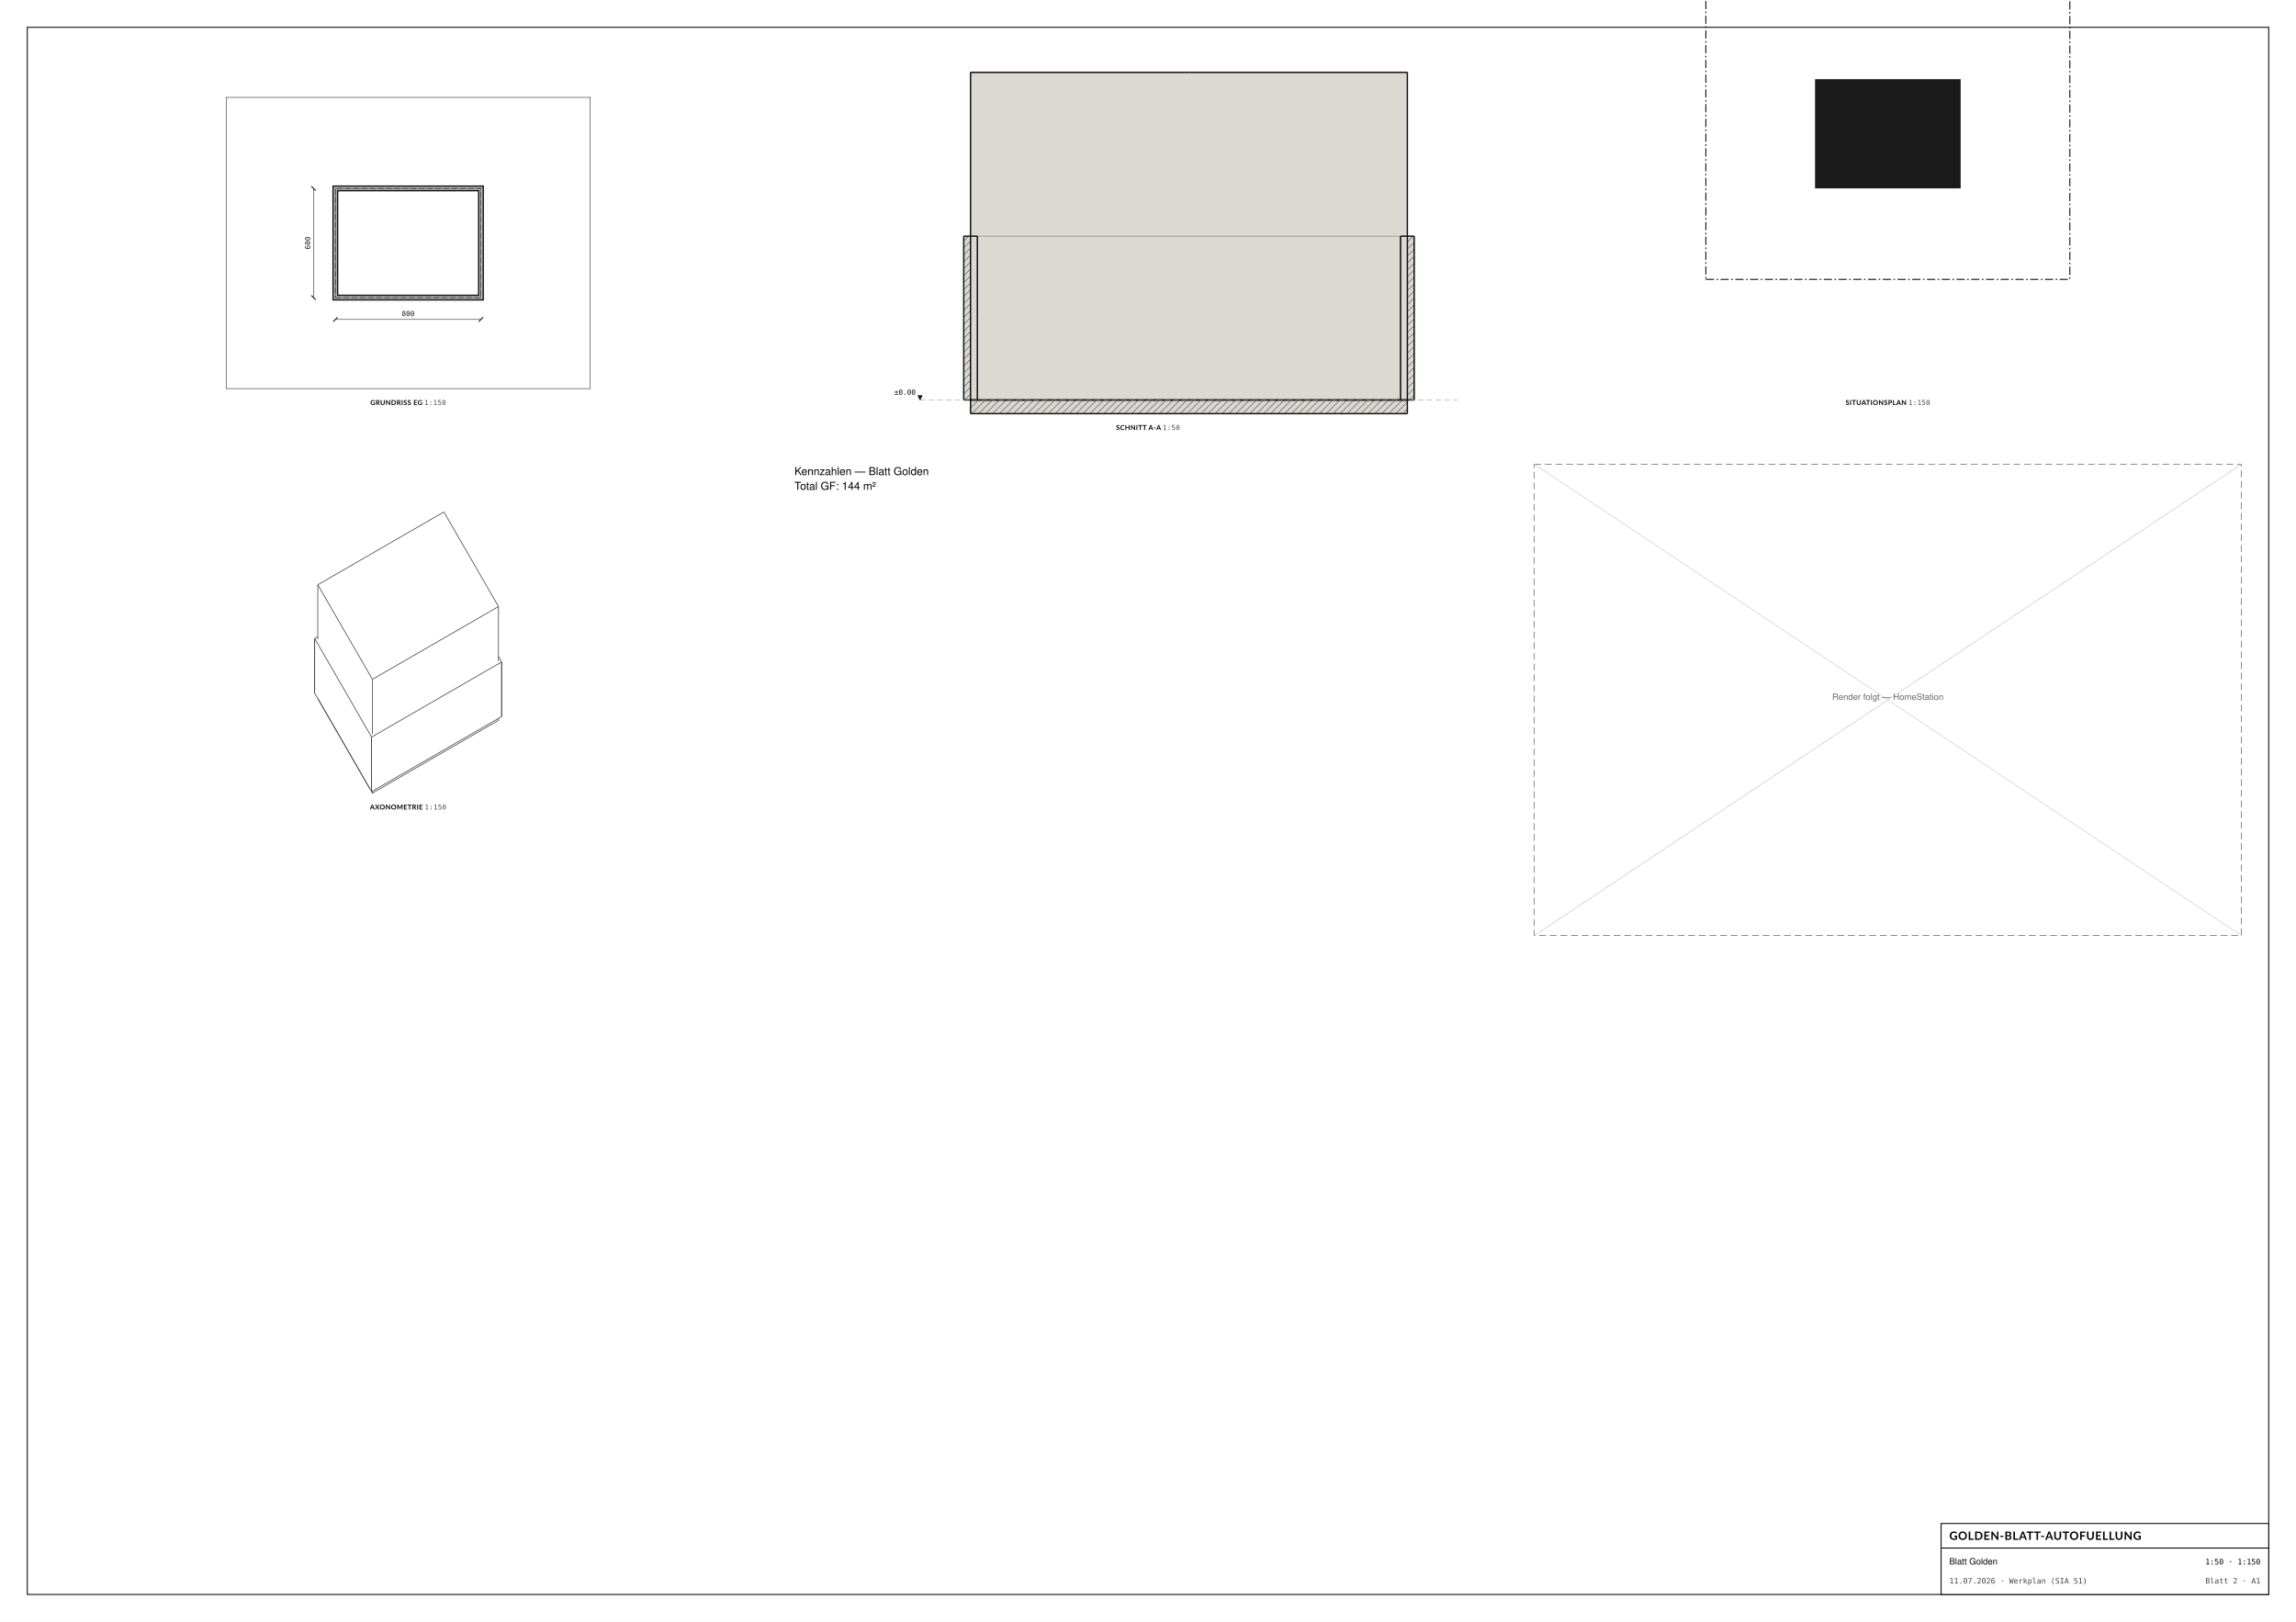
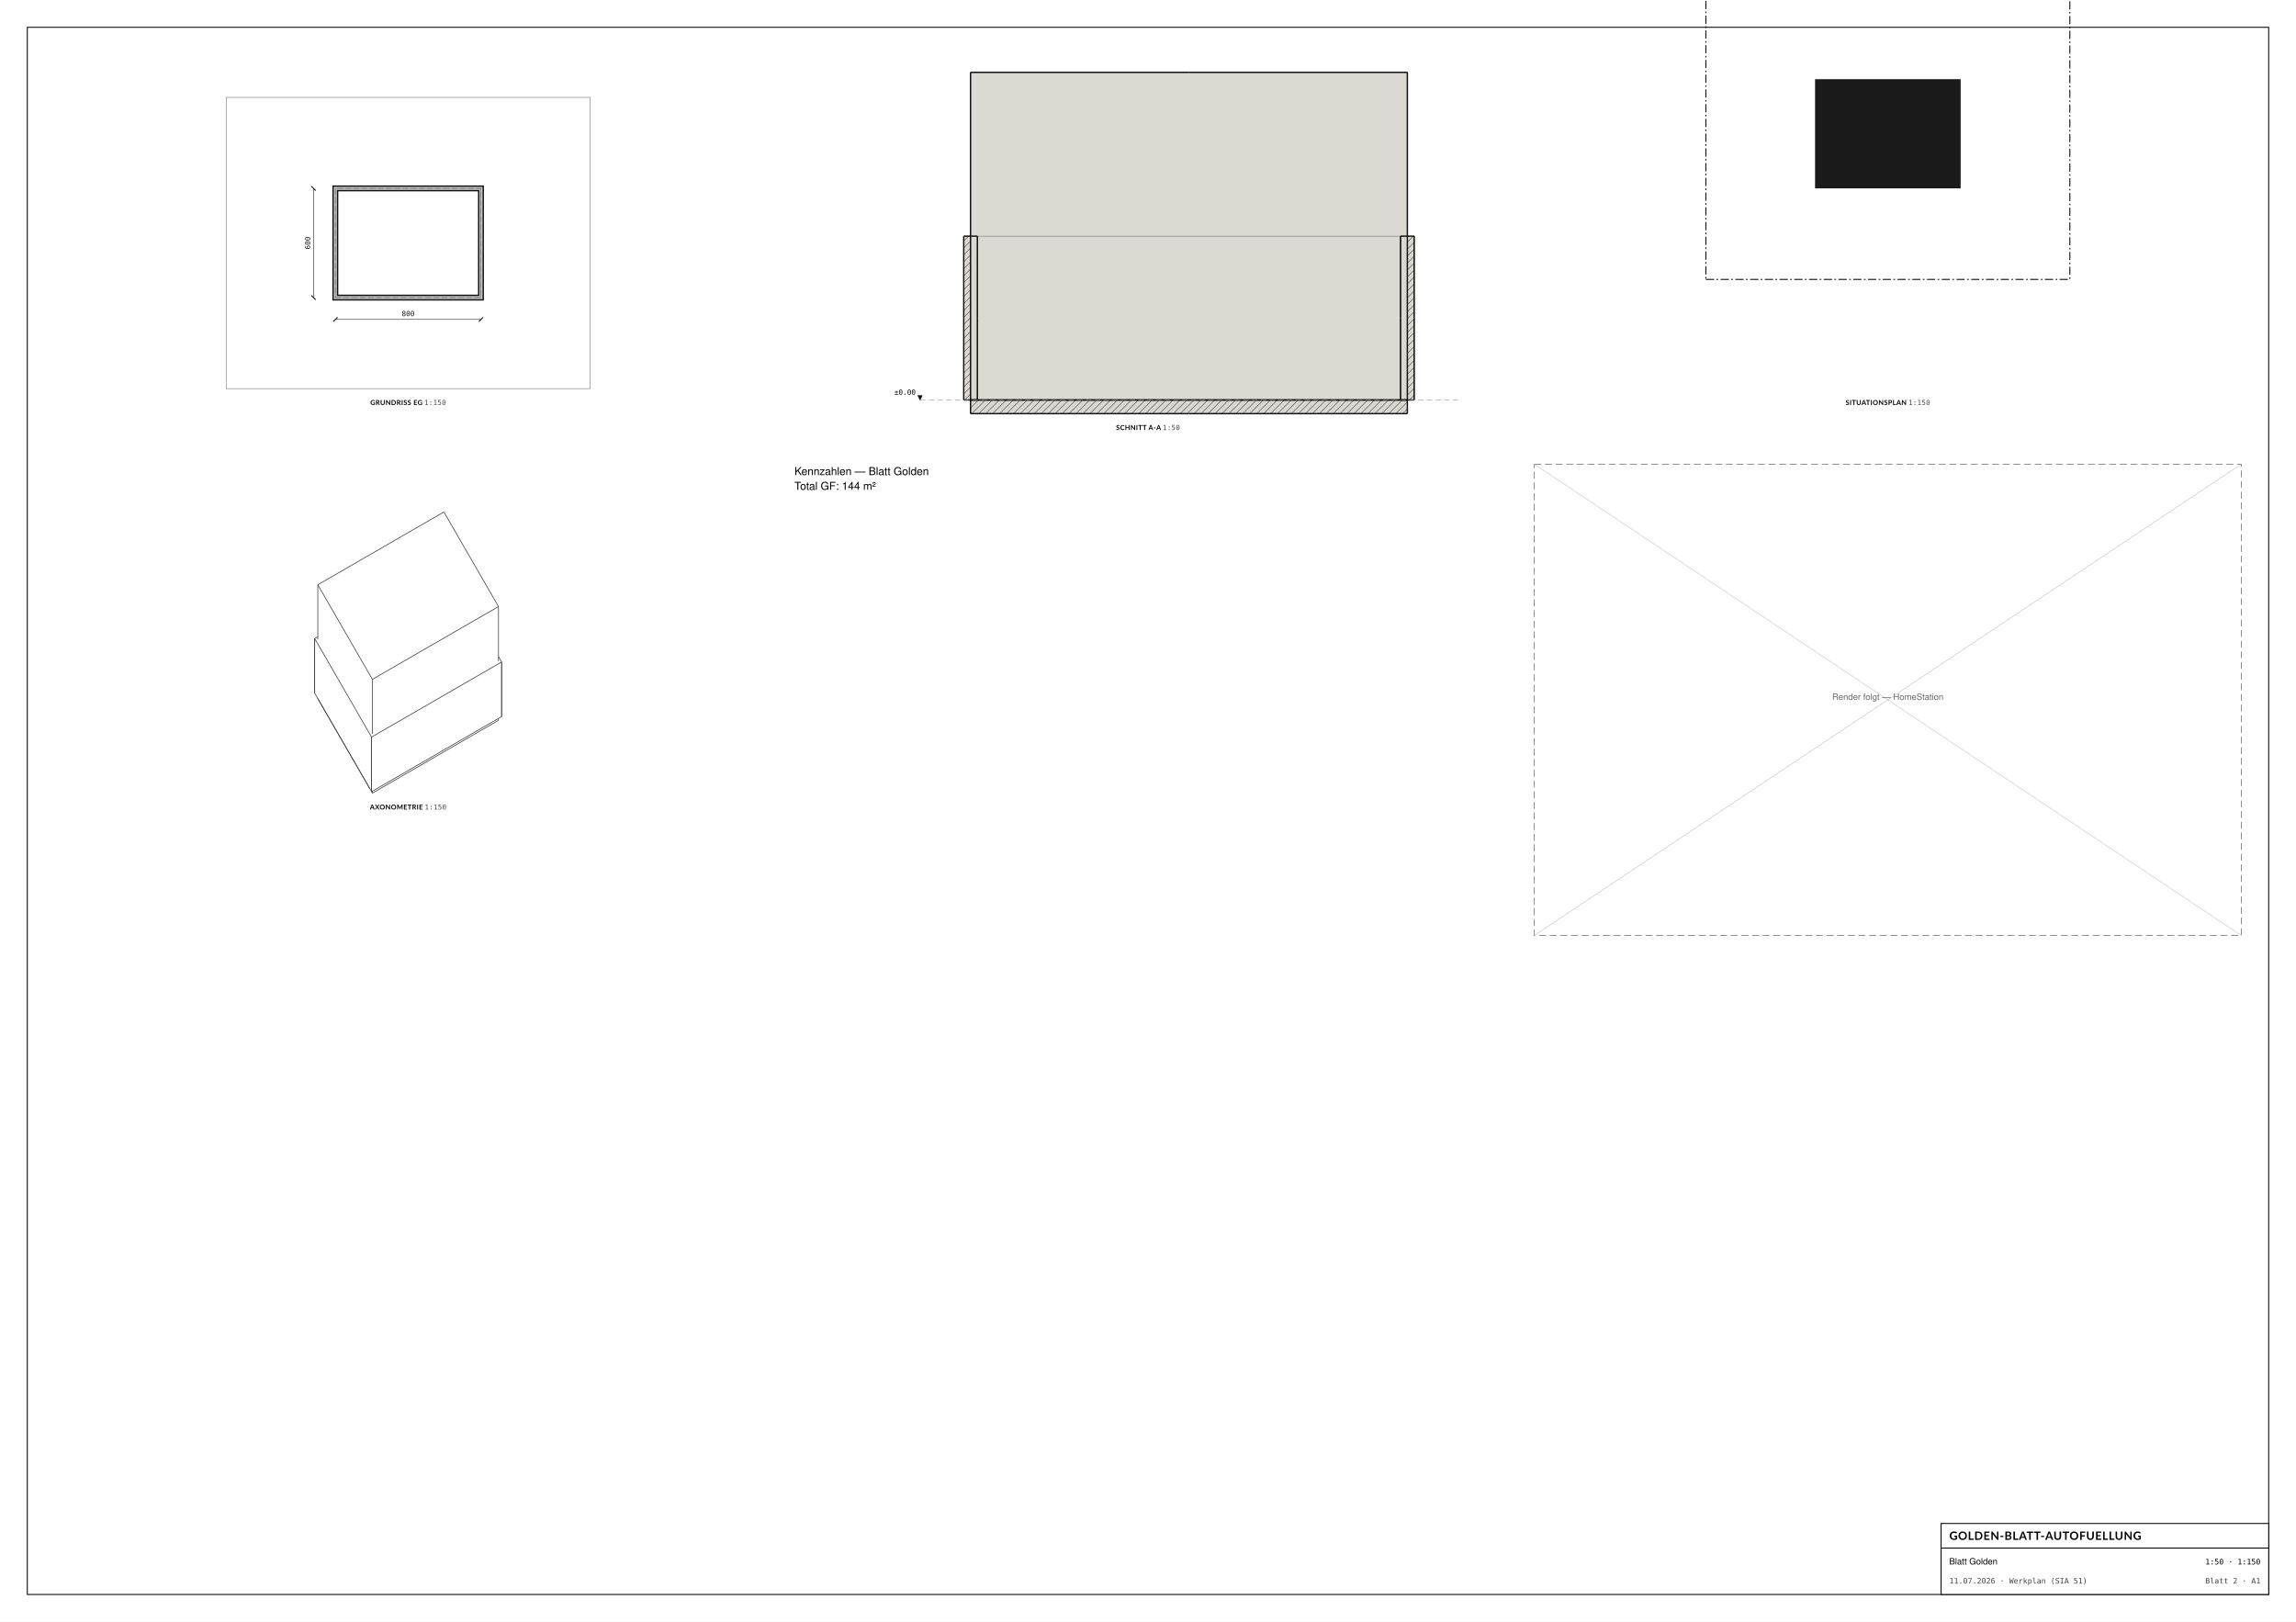
<svg xmlns="http://www.w3.org/2000/svg" width="841mm" height="594mm" viewBox="0 0 841 594" font-family="Helvetica, Arial, sans-serif">
  <rect width="841" height="594" fill="white" />
  <rect x="10" y="10" width="821" height="574" fill="none" stroke="black" stroke-width="0.35" />
  <g transform="translate(122.833, 109.000) scale(0.006666667)">
    <path d="M 8125 125 L 8125 -6125 L -125 -6125 L -125 125 Z M 125 -5875 L 7875 -5875 L 7875 -125 L 125 -125 Z" fill-rule="evenodd" fill="#c9c9c9" stroke="#111" stroke-width="75" />
-     <path d="M 0 0 L 8000 0 L 8000 -6000 L 0 -6000 Z" fill-rule="evenodd" fill="none" stroke="#111" stroke-width="27" />
-     <path d="M -6000 5000 L 14000 5000 L 14000 -11000 L -6000 -11000 Z" fill-rule="evenodd" fill="none" stroke="#111" stroke-width="27" />
-     <path d="M 0 0 L 8000 0 L 8000 -6000 L 0 -6000 Z" fill-rule="evenodd" fill="none" stroke="#111" stroke-width="27" stroke-dasharray="300 150" />
+     <path d="M 0 0 L 8000 0 L 8000 -6000 L 0 -6000 Z" fill-rule="evenodd" fill="none" stroke="#666" stroke-width="27" />
+     <path d="M -6000 5000 L 14000 5000 L 14000 -11000 L -6000 -11000 Z" fill-rule="evenodd" fill="none" stroke="#666" stroke-width="27" />
+     <path d="M 0 0 L 8000 0 L 8000 -6000 L 0 -6000 Z" fill-rule="evenodd" fill="none" stroke="#666" stroke-width="27" stroke-dasharray="300 150" />
    <g stroke="#111" fill="#111">
      <line x1="0" y1="1200" x2="8000" y2="1200" stroke-width="27" />
      <line x1="-120" y1="1320" x2="120" y2="1080" stroke-width="54" />
      <line x1="7880" y1="1320" x2="8120" y2="1080" stroke-width="54" />
      <text x="4000" y="1020" text-anchor="middle" font-size="390" font-family="'IBM Plex Mono', ui-monospace, monospace" stroke="none">800</text>
    </g>
    <g stroke="#111" fill="#111">
      <line x1="-1200" y1="0" x2="-1200" y2="-6000" stroke-width="27" />
      <line x1="-1320" y1="-120" x2="-1080" y2="120" stroke-width="54" />
      <line x1="-1320" y1="-6120" x2="-1080" y2="-5880" stroke-width="54" />
      <text x="-1380" y="-3000" text-anchor="middle" font-size="390" font-family="'IBM Plex Mono', ui-monospace, monospace" stroke="none" transform="rotate(-90 -1380 -3000)">600</text>
    </g>
  </g>
  <text x="149.5" y="148.33" text-anchor="middle" font-weight="bold" font-family="'Lato', Helvetica, Arial, sans-serif" letter-spacing="0.04em" font-size="2.5">GRUNDRISS EG  <tspan font-weight="normal" font-family="'IBM Plex Mono', ui-monospace, monospace" font-size="2.5" font-feature-settings="'tnum'" fill="#444">1:150</tspan>
  </text>
  <g transform="translate(335.500, 146.500) scale(0.02)">
    <path d="M 8875 -1500 L 8875 -3000 L 8994.792 -3000 L 9125 -3000 L 9125 -1500 L 9125 0 L 8994.792 0 L 8875 0 Z" fill-rule="evenodd" fill="#dad7d1" stroke="none" />
    <polyline points="9036.825,-9.094947017729282e-13 9125,-88.175" fill="none" stroke="#3A3A3A" stroke-width="9" />
    <polyline points="8909.545,-9.094947017729282e-13 9125,-215.455" fill="none" stroke="#3A3A3A" stroke-width="9" />
    <polyline points="8875,-92.734 9125,-342.734" fill="none" stroke="#3A3A3A" stroke-width="9" />
    <polyline points="8875,-220.013 9125,-470.013" fill="none" stroke="#3A3A3A" stroke-width="9" />
    <polyline points="8875,-347.292 9125,-597.292" fill="none" stroke="#3A3A3A" stroke-width="9" />
    <polyline points="8875,-474.571 9125,-724.571" fill="none" stroke="#3A3A3A" stroke-width="9" />
    <polyline points="8875,-601.851 9125,-851.851" fill="none" stroke="#3A3A3A" stroke-width="9" />
    <polyline points="8875,-729.13 9125,-979.13" fill="none" stroke="#3A3A3A" stroke-width="9" />
    <polyline points="8875,-856.409 9125,-1106.409" fill="none" stroke="#3A3A3A" stroke-width="9" />
    <polyline points="8875,-983.688 9125,-1233.688" fill="none" stroke="#3A3A3A" stroke-width="9" />
    <polyline points="8875,-1110.968 9125,-1360.968" fill="none" stroke="#3A3A3A" stroke-width="9" />
    <polyline points="8875,-1238.247 9125,-1488.247" fill="none" stroke="#3A3A3A" stroke-width="9" />
    <polyline points="8875,-1365.526 9125,-1615.526" fill="none" stroke="#3A3A3A" stroke-width="9" />
    <polyline points="8875,-1492.805 9125,-1742.805" fill="none" stroke="#3A3A3A" stroke-width="9" />
    <polyline points="8875,-1620.084 9125,-1870.084" fill="none" stroke="#3A3A3A" stroke-width="9" />
    <polyline points="8875,-1747.364 9125,-1997.364" fill="none" stroke="#3A3A3A" stroke-width="9" />
    <polyline points="8875,-1874.643 9125,-2124.643" fill="none" stroke="#3A3A3A" stroke-width="9" />
    <polyline points="8875,-2001.922 9125,-2251.922" fill="none" stroke="#3A3A3A" stroke-width="9" />
    <polyline points="8875,-2129.201 9125,-2379.201" fill="none" stroke="#3A3A3A" stroke-width="9" />
    <polyline points="8875,-2256.481 9125,-2506.481" fill="none" stroke="#3A3A3A" stroke-width="9" />
    <polyline points="8875,-2383.76 9125,-2633.76" fill="none" stroke="#3A3A3A" stroke-width="9" />
    <polyline points="8875,-2511.039 9125,-2761.039" fill="none" stroke="#3A3A3A" stroke-width="9" />
    <polyline points="8875,-2638.318 9125,-2888.318" fill="none" stroke="#3A3A3A" stroke-width="9" />
    <polyline points="8875,-2765.597 9109.403,-3000" fill="none" stroke="#3A3A3A" stroke-width="9" />
    <polyline points="8875,-2892.877 8982.123,-3000" fill="none" stroke="#3A3A3A" stroke-width="9" />
    <path d="M 1125 -1500 L 1125 -3000 L 1005.208 -3000 L 875 -3000 L 875 -1500 L 875 0 L 1005.208 0 L 1125 0 Z" fill-rule="evenodd" fill="#dad7d1" stroke="none" />
    <polyline points="1018.234,0 1125,-106.766" fill="none" stroke="#3A3A3A" stroke-width="9" />
    <polyline points="890.955,0 1125,-234.045" fill="none" stroke="#3A3A3A" stroke-width="9" />
    <polyline points="875,-111.325 1125,-361.325" fill="none" stroke="#3A3A3A" stroke-width="9" />
    <polyline points="875,-238.604 1125,-488.604" fill="none" stroke="#3A3A3A" stroke-width="9" />
    <polyline points="875,-365.883 1125,-615.883" fill="none" stroke="#3A3A3A" stroke-width="9" />
    <polyline points="875,-493.162 1125,-743.162" fill="none" stroke="#3A3A3A" stroke-width="9" />
    <polyline points="875,-620.442 1125,-870.442" fill="none" stroke="#3A3A3A" stroke-width="9" />
    <polyline points="875,-747.721 1125,-997.721" fill="none" stroke="#3A3A3A" stroke-width="9" />
    <polyline points="875,-875 1125,-1125" fill="none" stroke="#3A3A3A" stroke-width="9" />
    <polyline points="875,-1002.279 1125,-1252.279" fill="none" stroke="#3A3A3A" stroke-width="9" />
    <polyline points="875,-1129.558 1125,-1379.558" fill="none" stroke="#3A3A3A" stroke-width="9" />
    <polyline points="875,-1256.838 1125,-1506.838" fill="none" stroke="#3A3A3A" stroke-width="9" />
    <polyline points="875,-1384.117 1125,-1634.117" fill="none" stroke="#3A3A3A" stroke-width="9" />
    <polyline points="875,-1511.396 1125,-1761.396" fill="none" stroke="#3A3A3A" stroke-width="9" />
    <polyline points="875,-1638.675 1125,-1888.675" fill="none" stroke="#3A3A3A" stroke-width="9" />
    <polyline points="875,-1765.955 1125,-2015.955" fill="none" stroke="#3A3A3A" stroke-width="9" />
    <polyline points="875,-1893.234 1125,-2143.234" fill="none" stroke="#3A3A3A" stroke-width="9" />
    <polyline points="875,-2020.513 1125,-2270.513" fill="none" stroke="#3A3A3A" stroke-width="9" />
    <polyline points="875,-2147.792 1125,-2397.792" fill="none" stroke="#3A3A3A" stroke-width="9" />
    <polyline points="875,-2275.071 1125,-2525.071" fill="none" stroke="#3A3A3A" stroke-width="9" />
    <polyline points="875,-2402.351 1125,-2652.351" fill="none" stroke="#3A3A3A" stroke-width="9" />
    <polyline points="875,-2529.63 1125,-2779.63" fill="none" stroke="#3A3A3A" stroke-width="9" />
    <polyline points="875,-2656.909 1125,-2906.909" fill="none" stroke="#3A3A3A" stroke-width="9" />
    <polyline points="875,-2784.188 1090.812,-3000" fill="none" stroke="#3A3A3A" stroke-width="9" />
    <polyline points="875,-2911.468 963.532,-3000" fill="none" stroke="#3A3A3A" stroke-width="9" />
    <path d="M 1000 0 L 5000 0 L 9000 0 L 9000 125 L 9000 250 L 5000 250 L 1000 250 L 1000 125 Z" fill-rule="evenodd" fill="#dad7d1" stroke="none" />
    <polyline points="8914.104,250 9000,164.104" fill="none" stroke="#3A3A3A" stroke-width="9" />
    <polyline points="8786.825,250 9000,36.825" fill="none" stroke="#3A3A3A" stroke-width="9" />
    <polyline points="8659.545,250 8909.545,0" fill="none" stroke="#3A3A3A" stroke-width="9" />
    <polyline points="8532.266,250 8782.266,0" fill="none" stroke="#3A3A3A" stroke-width="9" />
    <polyline points="8404.987,250 8654.987,0" fill="none" stroke="#3A3A3A" stroke-width="9" />
    <polyline points="8277.708,250 8527.708,0" fill="none" stroke="#3A3A3A" stroke-width="9" />
    <polyline points="8150.429,250 8400.429,9.094947017729282e-13" fill="none" stroke="#3A3A3A" stroke-width="9" />
    <polyline points="8023.149,250 8273.149,0" fill="none" stroke="#3A3A3A" stroke-width="9" />
    <polyline points="7895.87,250 8145.87,0" fill="none" stroke="#3A3A3A" stroke-width="9" />
    <polyline points="7768.591,250 8018.591,0" fill="none" stroke="#3A3A3A" stroke-width="9" />
    <polyline points="7641.312,250 7891.312,0" fill="none" stroke="#3A3A3A" stroke-width="9" />
    <polyline points="7514.032,250 7764.032,0" fill="none" stroke="#3A3A3A" stroke-width="9" />
    <polyline points="7386.753,250 7636.753,9.094947017729282e-13" fill="none" stroke="#3A3A3A" stroke-width="9" />
    <polyline points="7259.474,250 7509.474,-4.547473508864641e-13" fill="none" stroke="#3A3A3A" stroke-width="9" />
    <polyline points="7132.195,250 7382.195,0" fill="none" stroke="#3A3A3A" stroke-width="9" />
    <polyline points="7004.916,250 7254.916,0" fill="none" stroke="#3A3A3A" stroke-width="9" />
    <polyline points="6877.636,250 7127.636,0" fill="none" stroke="#3A3A3A" stroke-width="9" />
    <polyline points="6750.357,250 7000.357,0" fill="none" stroke="#3A3A3A" stroke-width="9" />
    <polyline points="6623.078,250 6873.078,4.547473508864641e-13" fill="none" stroke="#3A3A3A" stroke-width="9" />
    <polyline points="6495.799,250 6745.799,0" fill="none" stroke="#3A3A3A" stroke-width="9" />
    <polyline points="6368.519,250 6618.519,0" fill="none" stroke="#3A3A3A" stroke-width="9" />
    <polyline points="6241.24,250 6491.24,4.547473508864641e-13" fill="none" stroke="#3A3A3A" stroke-width="9" />
    <polyline points="6113.961,250 6363.961,0" fill="none" stroke="#3A3A3A" stroke-width="9" />
    <polyline points="5986.682,250 6236.682,4.547473508864641e-13" fill="none" stroke="#3A3A3A" stroke-width="9" />
    <polyline points="5859.403,250 6109.403,-4.547473508864641e-13" fill="none" stroke="#3A3A3A" stroke-width="9" />
    <polyline points="5732.123,250 5982.123,0" fill="none" stroke="#3A3A3A" stroke-width="9" />
    <polyline points="5604.844,250 5854.844,4.547473508864641e-13" fill="none" stroke="#3A3A3A" stroke-width="9" />
    <polyline points="5477.565,250 5727.565,0" fill="none" stroke="#3A3A3A" stroke-width="9" />
    <polyline points="5350.286,250 5600.286,4.547473508864641e-13" fill="none" stroke="#3A3A3A" stroke-width="9" />
    <polyline points="5223.006,250 5473.006,0" fill="none" stroke="#3A3A3A" stroke-width="9" />
    <polyline points="5095.727,250 5345.727,0" fill="none" stroke="#3A3A3A" stroke-width="9" />
    <polyline points="4968.448,250 5218.448,4.547473508864641e-13" fill="none" stroke="#3A3A3A" stroke-width="9" />
    <polyline points="4841.169,250 5091.169,0" fill="none" stroke="#3A3A3A" stroke-width="9" />
    <polyline points="4713.89,250 4963.89,4.547473508864641e-13" fill="none" stroke="#3A3A3A" stroke-width="9" />
    <polyline points="4586.61,250 4836.61,0" fill="none" stroke="#3A3A3A" stroke-width="9" />
    <polyline points="4459.331,250 4709.331,0" fill="none" stroke="#3A3A3A" stroke-width="9" />
    <polyline points="4332.052,250 4582.052,0" fill="none" stroke="#3A3A3A" stroke-width="9" />
    <polyline points="4204.773,250 4454.773,0" fill="none" stroke="#3A3A3A" stroke-width="9" />
    <polyline points="4077.494,250 4327.494,4.547473508864641e-13" fill="none" stroke="#3A3A3A" stroke-width="9" />
    <polyline points="3950.214,250 4200.214,4.547473508864641e-13" fill="none" stroke="#3A3A3A" stroke-width="9" />
    <polyline points="3822.935,250 4072.935,0" fill="none" stroke="#3A3A3A" stroke-width="9" />
    <polyline points="3695.656,250 3945.656,4.547473508864641e-13" fill="none" stroke="#3A3A3A" stroke-width="9" />
    <polyline points="3568.377,250 3818.377,4.547473508864641e-13" fill="none" stroke="#3A3A3A" stroke-width="9" />
    <polyline points="3441.097,250 3691.097,0" fill="none" stroke="#3A3A3A" stroke-width="9" />
    <polyline points="3313.818,250 3563.818,0" fill="none" stroke="#3A3A3A" stroke-width="9" />
    <polyline points="3186.539,250 3436.539,2.2737367544323206e-13" fill="none" stroke="#3A3A3A" stroke-width="9" />
    <polyline points="3059.26,250 3309.26,2.2737367544323206e-13" fill="none" stroke="#3A3A3A" stroke-width="9" />
    <polyline points="2931.981,250 3181.981,0" fill="none" stroke="#3A3A3A" stroke-width="9" />
    <polyline points="2804.701,250 3054.701,-2.2737367544323206e-13" fill="none" stroke="#3A3A3A" stroke-width="9" />
    <polyline points="2677.422,250 2927.422,-2.2737367544323206e-13" fill="none" stroke="#3A3A3A" stroke-width="9" />
    <polyline points="2550.143,250 2800.143,0" fill="none" stroke="#3A3A3A" stroke-width="9" />
    <polyline points="2422.864,250 2672.864,0" fill="none" stroke="#3A3A3A" stroke-width="9" />
    <polyline points="2295.584,250 2545.584,-2.2737367544323206e-13" fill="none" stroke="#3A3A3A" stroke-width="9" />
    <polyline points="2168.305,250 2418.305,0" fill="none" stroke="#3A3A3A" stroke-width="9" />
    <polyline points="2041.026,250 2291.026,0" fill="none" stroke="#3A3A3A" stroke-width="9" />
    <polyline points="1913.747,250 2163.747,2.2737367544323206e-13" fill="none" stroke="#3A3A3A" stroke-width="9" />
    <polyline points="1786.468,250 2036.468,0" fill="none" stroke="#3A3A3A" stroke-width="9" />
    <polyline points="1659.188,250 1909.188,2.2737367544323206e-13" fill="none" stroke="#3A3A3A" stroke-width="9" />
    <polyline points="1531.909,250 1781.909,0" fill="none" stroke="#3A3A3A" stroke-width="9" />
    <polyline points="1404.63,250 1654.63,0" fill="none" stroke="#3A3A3A" stroke-width="9" />
    <polyline points="1277.351,250 1527.351,-1.1368683772161603e-13" fill="none" stroke="#3A3A3A" stroke-width="9" />
    <polyline points="1150.071,250 1400.071,0" fill="none" stroke="#3A3A3A" stroke-width="9" />
    <polyline points="1022.792,250 1272.792,0" fill="none" stroke="#3A3A3A" stroke-width="9" />
    <polyline points="1000,145.513 1145.513,0" fill="none" stroke="#3A3A3A" stroke-width="9" />
    <polyline points="1000,18.234 1018.234,0" fill="none" stroke="#3A3A3A" stroke-width="9" />
    <path d="M 1000 -6000 L 5000 -6000 L 9000 -6000 L 9000 -3000 L 9000 0 L 5000 0 L 1000 0 L 1000 -3000 Z" fill-rule="evenodd" fill="#dcd9d3" stroke="none" />
    <line x1="8875" y1="0" x2="8875" y2="-3000" stroke="#666" stroke-width="9" />
    <line x1="9125" y1="0" x2="9125" y2="-3000" stroke="#666" stroke-width="9" />
    <line x1="8875" y1="0" x2="1125" y2="0" stroke="#666" stroke-width="9" />
    <line x1="8875" y1="-3000" x2="1125" y2="-3000" stroke="#666" stroke-width="9" />
    <line x1="8875" y1="0" x2="8875" y2="-3000" stroke="#666" stroke-width="9" />
    <line x1="1125" y1="0" x2="1125" y2="-3000" stroke="#666" stroke-width="9" />
    <line x1="9125" y1="0" x2="9120" y2="0" stroke="#666" stroke-width="9" />
    <line x1="880" y1="0" x2="875" y2="0" stroke="#666" stroke-width="9" />
    <line x1="9125" y1="-3000" x2="9120" y2="-3000" stroke="#666" stroke-width="9" />
    <line x1="880" y1="-3000" x2="875" y2="-3000" stroke="#666" stroke-width="9" />
    <line x1="9125" y1="0" x2="9125" y2="-3000" stroke="#666" stroke-width="9" />
    <line x1="875" y1="0" x2="875" y2="-3000" stroke="#666" stroke-width="9" />
    <line x1="1125" y1="0" x2="1125" y2="-3000" stroke="#666" stroke-width="9" />
    <line x1="875" y1="0" x2="875" y2="-3000" stroke="#666" stroke-width="9" />
    <line x1="9000" y1="250" x2="9000" y2="0" stroke="#666" stroke-width="9" />
    <line x1="9000" y1="0" x2="8995" y2="0" stroke="#666" stroke-width="9" />
    <line x1="1005" y1="0" x2="1000" y2="0" stroke="#666" stroke-width="9" />
    <line x1="9000" y1="250" x2="1000" y2="250" stroke="#666" stroke-width="9" />
    <line x1="1000" y1="250" x2="1000" y2="0" stroke="#666" stroke-width="9" />
    <line x1="9000" y1="0" x2="9000" y2="-6000" stroke="#666" stroke-width="9" />
    <line x1="9000" y1="-6000" x2="1000" y2="-6000" stroke="#666" stroke-width="9" />
    <line x1="9000" y1="0" x2="8995" y2="0" stroke="#666" stroke-width="9" />
    <line x1="1005" y1="0" x2="1000" y2="0" stroke="#666" stroke-width="9" />
    <line x1="1000" y1="0" x2="1000" y2="-6000" stroke="#666" stroke-width="9" />
    <line x1="8875" y1="-1500" x2="8875" y2="-3000" stroke="#111" stroke-width="25" />
    <line x1="8875" y1="0" x2="8875" y2="-1500" stroke="#111" stroke-width="25" />
    <line x1="9125" y1="-3000" x2="9125" y2="-1500" stroke="#111" stroke-width="25" />
    <line x1="9125" y1="-1500" x2="9125" y2="0" stroke="#111" stroke-width="25" />
    <line x1="8875" y1="0" x2="8994.792" y2="0" stroke="#111" stroke-width="25" />
    <line x1="8994.792" y1="0" x2="9125" y2="0" stroke="#111" stroke-width="25" />
    <line x1="9125" y1="-3000" x2="8994.792" y2="-3000" stroke="#111" stroke-width="25" />
    <line x1="8994.792" y1="-3000" x2="8875" y2="-3000" stroke="#111" stroke-width="25" />
    <line x1="1125" y1="-1500" x2="1125" y2="-3000" stroke="#111" stroke-width="25" />
    <line x1="1125" y1="0" x2="1125" y2="-1500" stroke="#111" stroke-width="25" />
    <line x1="875" y1="-3000" x2="875" y2="-1500" stroke="#111" stroke-width="25" />
    <line x1="875" y1="-1500" x2="875" y2="0" stroke="#111" stroke-width="25" />
    <line x1="1125" y1="0" x2="1005.208" y2="0" stroke="#111" stroke-width="25" />
    <line x1="1005.208" y1="0" x2="875" y2="0" stroke="#111" stroke-width="25" />
    <line x1="875" y1="-3000" x2="1005.208" y2="-3000" stroke="#111" stroke-width="25" />
    <line x1="1005.208" y1="-3000" x2="1125" y2="-3000" stroke="#111" stroke-width="25" />
    <line x1="1000" y1="0" x2="5000" y2="0" stroke="#111" stroke-width="25" />
    <line x1="5000" y1="0" x2="9000" y2="0" stroke="#111" stroke-width="25" />
    <line x1="5000" y1="250" x2="1000" y2="250" stroke="#111" stroke-width="25" />
    <line x1="9000" y1="250" x2="5000" y2="250" stroke="#111" stroke-width="25" />
    <line x1="9000" y1="250" x2="9000" y2="125" stroke="#111" stroke-width="25" />
    <line x1="9000" y1="125" x2="9000" y2="0" stroke="#111" stroke-width="25" />
    <line x1="1000" y1="250" x2="1000" y2="125" stroke="#111" stroke-width="25" />
    <line x1="1000" y1="125" x2="1000" y2="0" stroke="#111" stroke-width="25" />
    <line x1="1000" y1="-6000" x2="5000" y2="-6000" stroke="#111" stroke-width="25" />
    <line x1="5000" y1="-6000" x2="9000" y2="-6000" stroke="#111" stroke-width="25" />
    <line x1="5000" y1="0" x2="1000" y2="0" stroke="#111" stroke-width="25" />
    <line x1="9000" y1="0" x2="5000" y2="0" stroke="#111" stroke-width="25" />
    <line x1="9000" y1="0" x2="9000" y2="-3000" stroke="#111" stroke-width="25" />
    <line x1="9000" y1="-3000" x2="9000" y2="-6000" stroke="#111" stroke-width="25" />
    <line x1="1000" y1="0" x2="1000" y2="-3000" stroke="#111" stroke-width="25" />
    <line x1="1000" y1="-3000" x2="1000" y2="-6000" stroke="#111" stroke-width="25" />
    <line x1="75" y1="0" x2="9925" y2="0" stroke="#8a8a8a" stroke-width="9" stroke-dasharray="100 60" />
    <path d="M 75 0 l -40 -80 h 80 Z" fill="#111" stroke="#111" stroke-width="9" />
    <text x="-5" y="-96" text-anchor="end" font-size="130" font-family="'IBM Plex Mono', ui-monospace, monospace">±0.00</text>
  </g>
  <text x="420.5" y="157.50" text-anchor="middle" font-weight="bold" font-family="'Lato', Helvetica, Arial, sans-serif" letter-spacing="0.04em" font-size="2.5">SCHNITT A-A  <tspan font-weight="normal" font-family="'IBM Plex Mono', ui-monospace, monospace" font-size="2.5" font-feature-settings="'tnum'" fill="#444">1:50</tspan>
  </text>
  <g transform="translate(664.833, 69.000) scale(0.006666667)">
    <polygon points="-6000,5000 14000,5000 14000,-11000 -6000,-11000" fill="none" stroke="black" stroke-width="52.500" stroke-dasharray="450.00 135.00 90.00 135.00" />
    <polygon points="0,0 8000,0 8000,-6000 0,-6000" fill="#1a1a1a" stroke="none" />
  </g>
  <text x="691.5" y="148.33" text-anchor="middle" font-weight="bold" font-family="'Lato', Helvetica, Arial, sans-serif" letter-spacing="0.04em" font-size="2.5">SITUATIONSPLAN  <tspan font-weight="normal" font-family="'IBM Plex Mono', ui-monospace, monospace" font-size="2.5" font-feature-settings="'tnum'" fill="#444">1:150</tspan>
  </text>
  <g transform="translate(136.406, 288.821) scale(0.006666667)">
    <line x1="-45.753" y1="170.753" x2="7098.956" y2="-3954.247" stroke="#3A3A3A" stroke-width="37.5" />
    <line x1="-45.753" y1="-2829.247" x2="7098.956" y2="-6954.247" stroke="#3A3A3A" stroke-width="37.5" />
    <line x1="-45.753" y1="170.753" x2="-45.753" y2="-2829.247" stroke="#3A3A3A" stroke-width="37.5" />
    <line x1="7098.956" y1="-3954.247" x2="7098.956" y2="-6954.247" stroke="#3A3A3A" stroke-width="37.5" />
    <line x1="7098.956" y1="-6954.247" x2="6928.203" y2="-7250" stroke="#3A3A3A" stroke-width="37.5" />
    <line x1="7098.956" y1="-3954.247" x2="7098.956" y2="-6954.247" stroke="#3A3A3A" stroke-width="37.5" />
    <line x1="-3000" y1="-8340.49" x2="-3170.753" y2="-8241.906" stroke="#3A3A3A" stroke-width="37.5" />
    <line x1="-3170.753" y1="-5241.906" x2="-3170.753" y2="-8241.906" stroke="#3A3A3A" stroke-width="37.5" />
    <line x1="-3170.753" y1="-5241.906" x2="-45.753" y2="170.753" stroke="#3A3A3A" stroke-width="37.5" />
    <line x1="-3170.753" y1="-8241.906" x2="-45.753" y2="-2829.247" stroke="#3A3A3A" stroke-width="37.5" />
    <line x1="-3170.753" y1="-5241.906" x2="-3170.753" y2="-8241.906" stroke="#3A3A3A" stroke-width="37.5" />
    <line x1="-45.753" y1="170.753" x2="-45.753" y2="-2829.247" stroke="#3A3A3A" stroke-width="37.5" />
    <line x1="0" y1="250" x2="0" y2="144.338" stroke="#3A3A3A" stroke-width="37.5" />
    <line x1="0" y1="250" x2="6928.203" y2="-3750" stroke="#3A3A3A" stroke-width="37.5" />
    <line x1="6928.203" y1="-3750" x2="6928.203" y2="-3855.662" stroke="#3A3A3A" stroke-width="37.5" />
    <line x1="-3000" y1="-4946.152" x2="-134.328" y2="17.336" stroke="#3A3A3A" stroke-width="37.5" />
    <line x1="-45.753" y1="170.753" x2="0" y2="250" stroke="#3A3A3A" stroke-width="37.5" />
    <line x1="0" y1="-2999.75" x2="0" y2="-6000" stroke="#3A3A3A" stroke-width="37.5" />
    <line x1="0" y1="-6000" x2="6928.203" y2="-10000" stroke="#3A3A3A" stroke-width="37.5" />
    <line x1="6928.203" y1="-6999.75" x2="6928.203" y2="-10000" stroke="#3A3A3A" stroke-width="37.5" />
    <line x1="6928.203" y1="-10000" x2="3928.203" y2="-15196.152" stroke="#3A3A3A" stroke-width="37.5" />
    <line x1="3928.203" y1="-15196.152" x2="-3000" y2="-11196.152" stroke="#3A3A3A" stroke-width="37.5" />
    <line x1="-3000" y1="-8195.902" x2="-3000" y2="-11196.152" stroke="#3A3A3A" stroke-width="37.5" />
    <line x1="-3000" y1="-11196.152" x2="0" y2="-6000" stroke="#3A3A3A" stroke-width="37.5" />
  </g>
  <text x="149.5" y="296.49" text-anchor="middle" font-weight="bold" font-family="'Lato', Helvetica, Arial, sans-serif" letter-spacing="0.04em" font-size="2.5">AXONOMETRIE  <tspan font-weight="normal" font-family="'IBM Plex Mono', ui-monospace, monospace" font-size="2.5" font-feature-settings="'tnum'" fill="#444">1:150</tspan>
  </text>
  <rect x="562" y="170" width="259" height="172.667" fill="none" stroke="#666" stroke-width="0.25" stroke-dasharray="2.5 1.4" />
  <line x1="562" y1="170" x2="821" y2="342.667" stroke="#bbb" stroke-width="0.18" />
  <line x1="821" y1="170" x2="562" y2="342.667" stroke="#bbb" stroke-width="0.18" />
  <text x="691.5" y="256.333" text-anchor="middle" font-size="3.2" fill="#666">Render folgt — HomeStation</text>
  <text x="291" y="174" font-size="4">
    <tspan x="291" dy="0">Kennzahlen — Blatt Golden</tspan>
    <tspan x="291" dy="5.40">Total GF: 144 m²</tspan>
  </text>
  <g font-size="3">
    <rect x="711" y="558" width="120" height="26" fill="white" stroke="black" stroke-width="0.35" />
    <line x1="711" y1="567" x2="831" y2="567" stroke="black" stroke-width="0.35" />
    <text x="714" y="564" font-weight="bold" font-family="'Lato', Helvetica, Arial, sans-serif" letter-spacing="0.04em" font-size="4.2">GOLDEN-BLATT-AUTOFUELLUNG</text>
    <text x="714" y="573" font-size="3.2">Blatt Golden</text>
    <text x="714" y="580" fill="#444" font-family="'IBM Plex Mono', ui-monospace, monospace" font-size="2.8" font-feature-settings="'tnum'">11.07.2026 · Werkplan (SIA 51)</text>
    <text x="828" y="573" text-anchor="end" font-family="'IBM Plex Mono', ui-monospace, monospace" font-size="2.8" font-feature-settings="'tnum'">1:50 · 1:150</text>
    <text x="828" y="580" text-anchor="end" fill="#444" font-family="'IBM Plex Mono', ui-monospace, monospace" font-size="2.8" font-feature-settings="'tnum'">Blatt 2 · A1</text>
  </g>
</svg>
